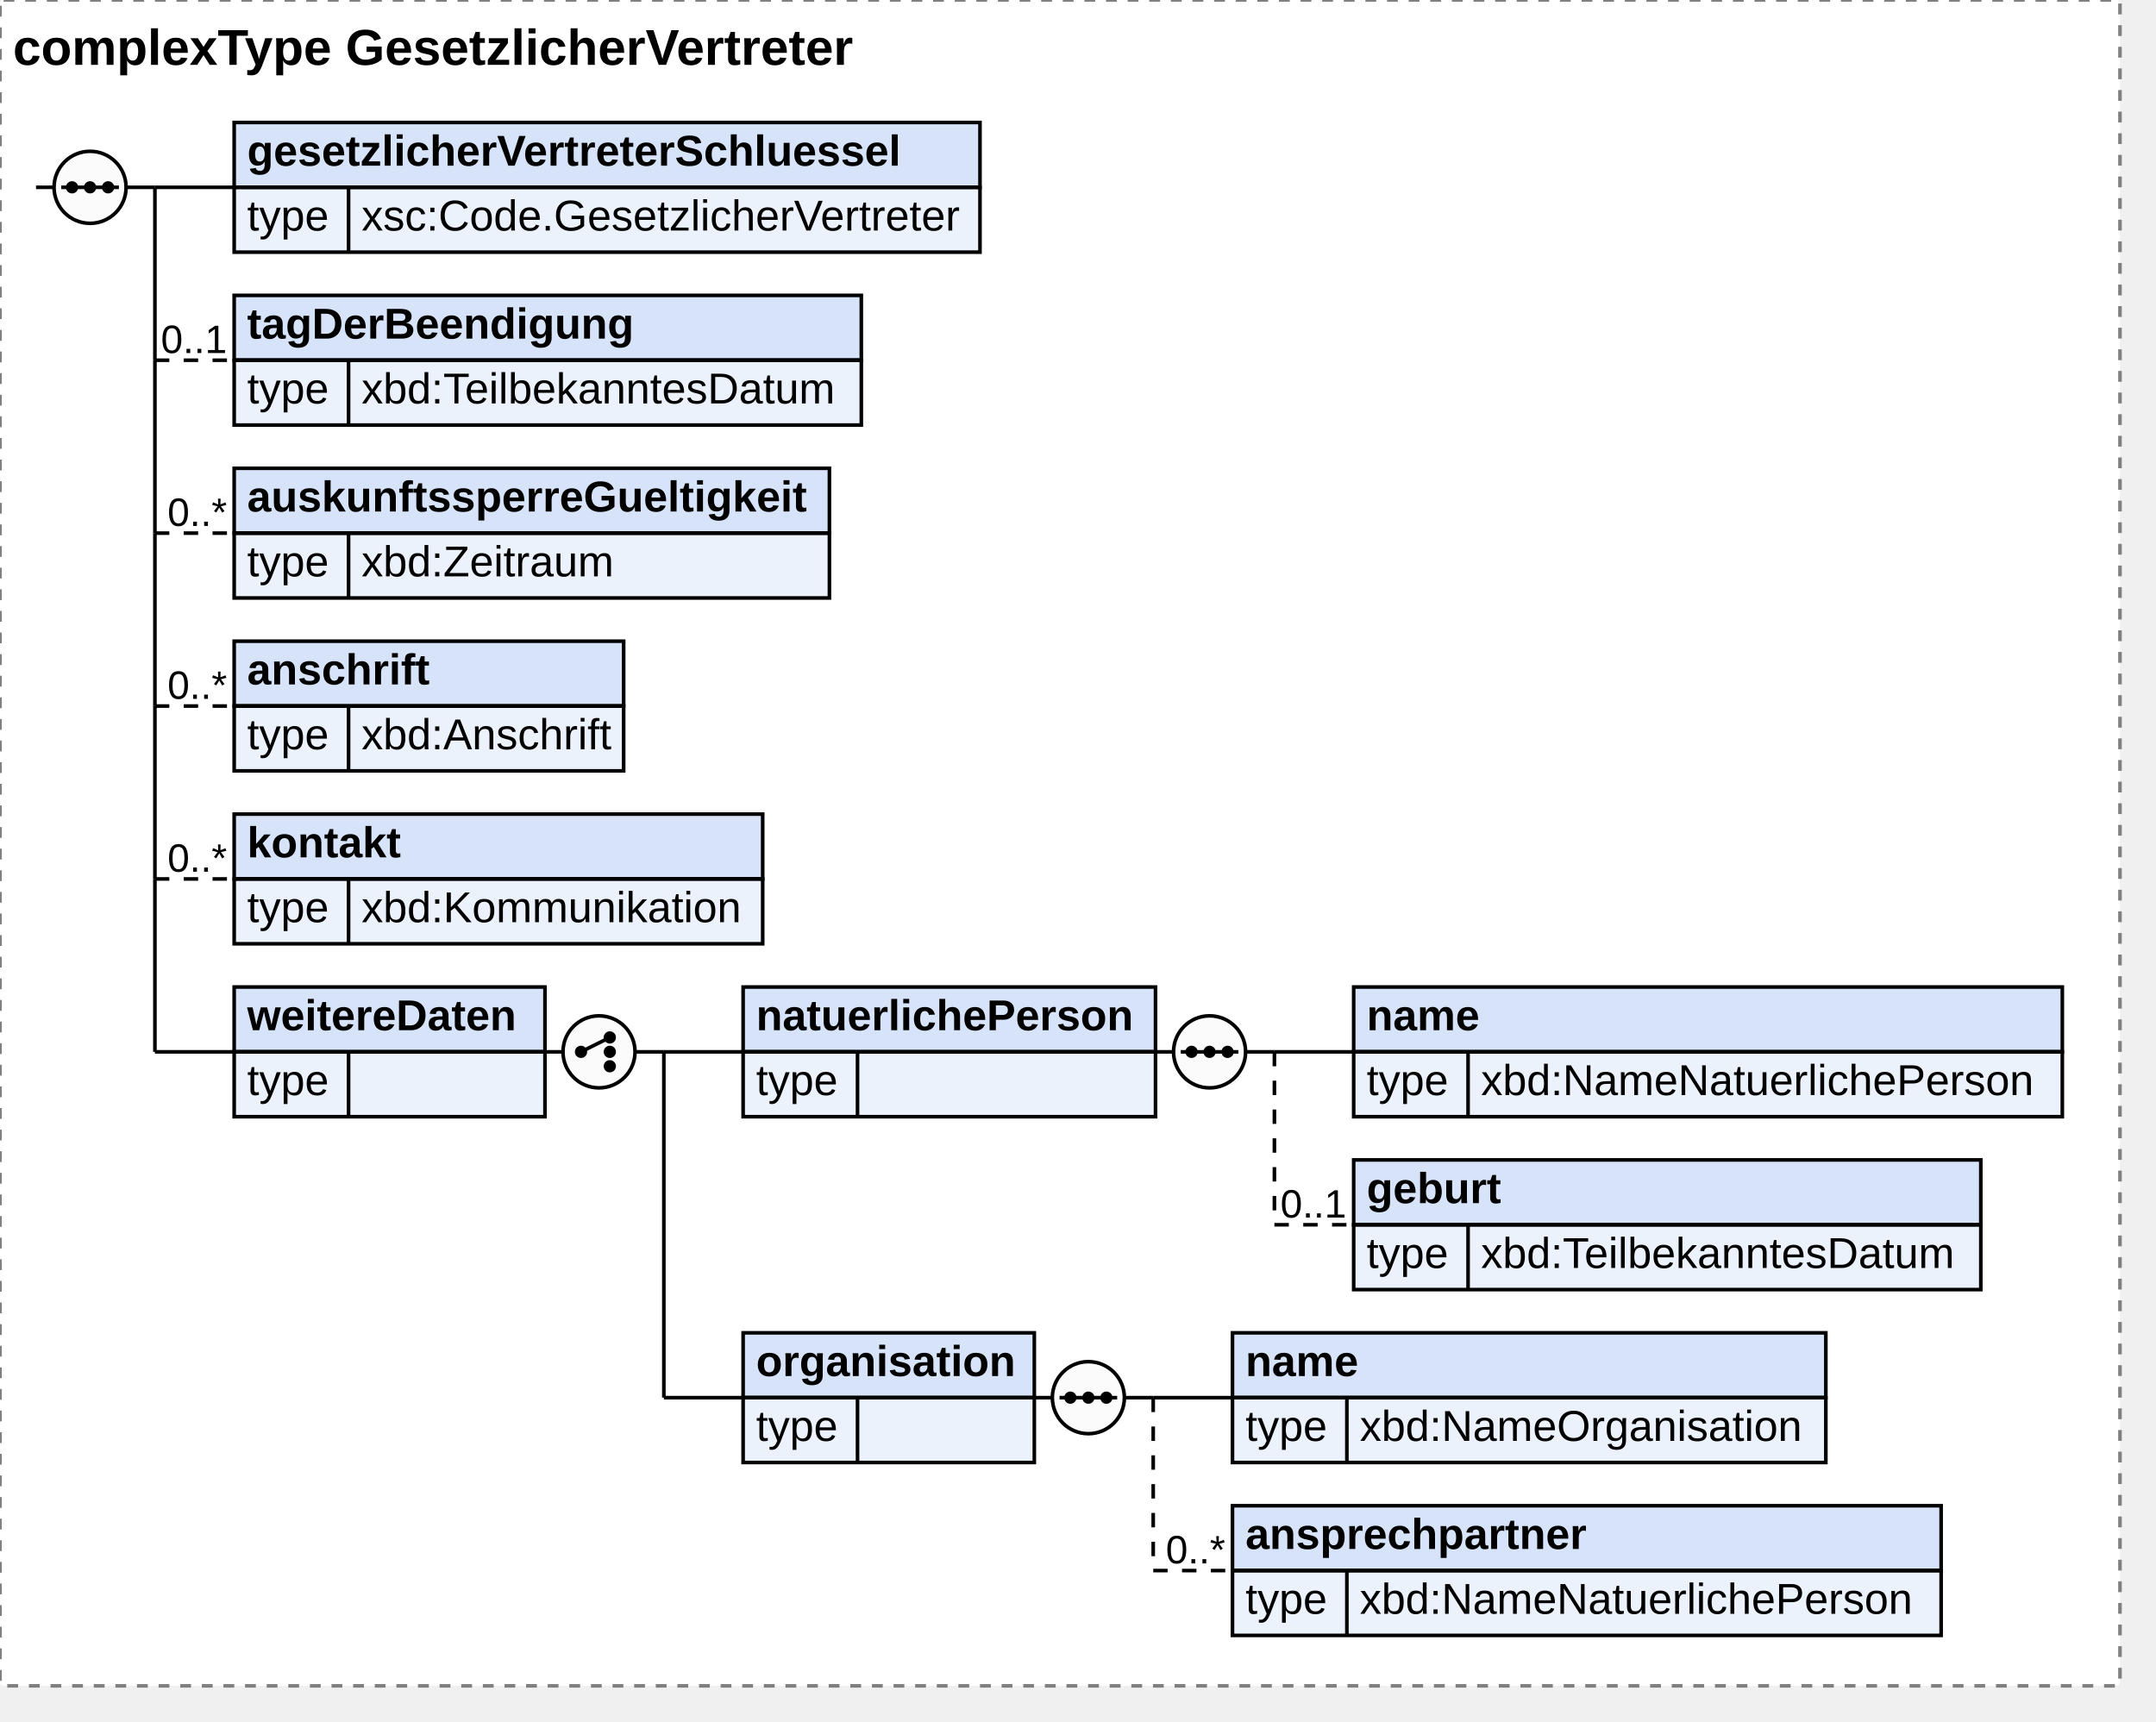
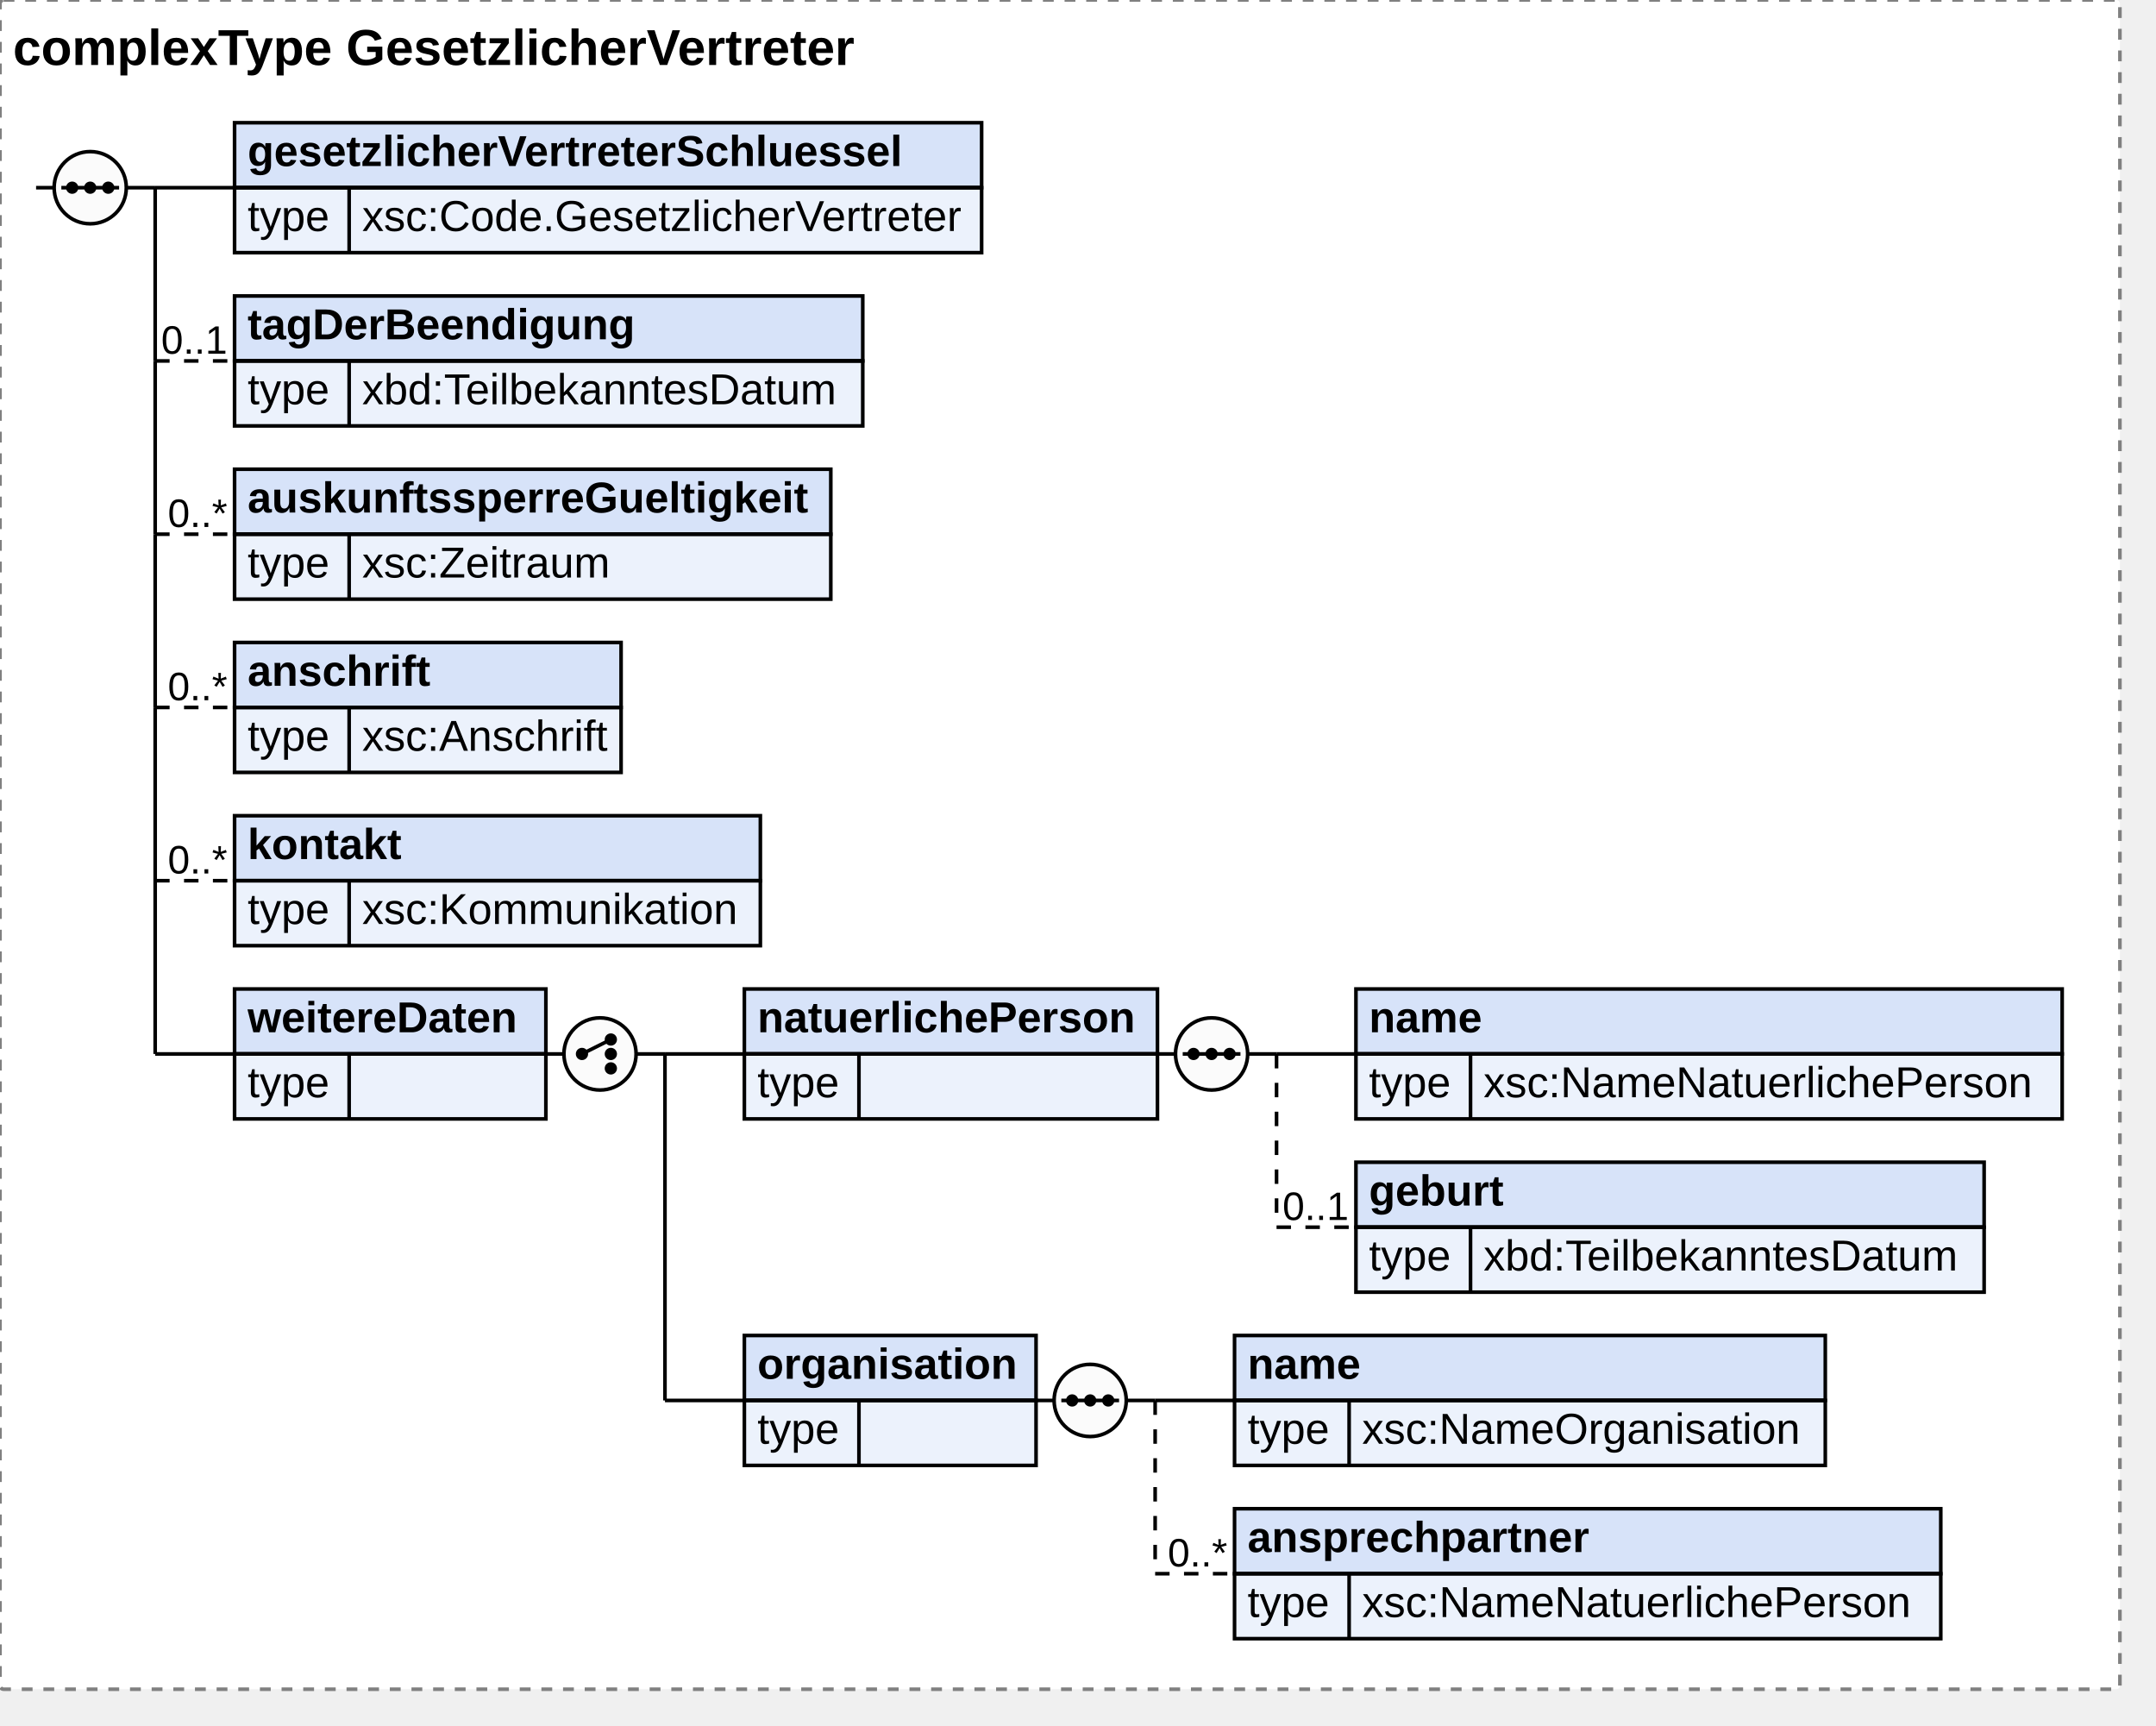
- <svg xmlns="http://www.w3.org/2000/svg" width="598.444" height="478">
+ <svg xmlns="http://www.w3.org/2000/svg" width="597.444" height="478">
  <defs>
    <style type="text/css">
                        text {
                            font-family: 'Arial';
                            fill: black;
                        }
                        text.at {
                            font-family: 'Arial';
                            fill: rgb(242, 152, 0);
                        }
                        line {
                            stroke: black;
                        }
                        line.type-structure {
                            stroke: black;
                        }
                        line.type-structure-optional {
                            stroke: black;
                            stroke-dasharray: 4, 4;
                        }
                        rect.attribute-upper {
                            stroke: black;
                            fill: rgb(255, 239, 211);
                        }
                        rect.element-upper {
                            stroke: black;
                            fill: rgb(215, 227, 249);
                        }
                        rect.element-lower {
                            stroke: black;
                            fill: rgb(236, 242, 252);
                        }
                        a text {
                            fill: black;
                        } 
                    </style>
  </defs>
-   <rect width="588.444" height="468" stroke-dasharray="3,3" rx="1" ry="1" style="stroke: grey;fill: white;" />
+   <rect width="587.444" height="468" stroke-dasharray="3,3" rx="1" ry="1" style="stroke: grey;fill: white;" />
  <text font-size="14" x="3.6" y="18" font-weight="bold">complexType GesetzlicherVertreter</text>
  <g transform="translate(10,34)">
    <g transform="translate(55,0)">
      <rect width="207.016" height="18" class="element-upper" />
      <rect width="207.016" height="18" y="18" class="element-lower" />
      <text font-size="12" x="3.6" y="12" font-weight="bold">gesetzlicherVertreterSchluessel</text>
      <line x1="0" y1="18" x2="207.016" y2="18" />
      <text font-size="12" fill="grey" x="3.6" y="30">type</text>
      <line x1="31.753" y1="18" x2="31.753" y2="36" />
      <text font-size="12" x="35.353" y="30">xsc:Code.GesetzlicherVertreter</text>
      <g transform="translate(207.0156,0)" />
    </g>
    <line x1="33" y1="18" x2="55" y2="18" class="type-structure-required" />
    <text font-size="11" fill="black" x="53" y="16" text-anchor="end" />
    <line x1="33" y1="18" x2="33" y2="18" class="type-structure-required" />
    <g transform="translate(55,48)">
      <rect width="174.078" height="18" class="element-upper" />
      <rect width="174.078" height="18" y="18" class="element-lower" />
      <text font-size="12" x="3.6" y="12" font-weight="bold">tagDerBeendigung</text>
      <line x1="0" y1="18" x2="174.078" y2="18" />
      <text font-size="12" fill="grey" x="3.6" y="30">type</text>
      <line x1="31.753" y1="18" x2="31.753" y2="36" />
      <text font-size="12" x="35.353" y="30">xbd:TeilbekanntesDatum</text>
      <g transform="translate(174.0781,0)" />
    </g>
    <line x1="33" y1="66" x2="55" y2="66" class="type-structure-optional" />
    <text font-size="11" fill="black" x="53" y="64" text-anchor="end">0..1</text>
    <line x1="33" y1="18" x2="33" y2="66" class="type-structure-required" />
    <g transform="translate(55,96)">
      <rect width="165.222" height="18" class="element-upper" />
      <rect width="165.222" height="18" y="18" class="element-lower" />
      <text font-size="12" x="3.6" y="12" font-weight="bold">auskunftssperreGueltigkeit</text>
      <line x1="0" y1="18" x2="165.222" y2="18" />
      <text font-size="12" fill="grey" x="3.6" y="30">type</text>
      <line x1="31.753" y1="18" x2="31.753" y2="36" />
-       <text font-size="12" x="35.353" y="30">xbd:Zeitraum</text>
+       <text font-size="12" x="35.353" y="30">xsc:Zeitraum</text>
      <g transform="translate(165.2219,0)" />
    </g>
    <line x1="33" y1="114" x2="55" y2="114" class="type-structure-optional" />
    <text font-size="11" fill="black" x="53" y="112" text-anchor="end">0..*</text>
    <line x1="33" y1="66" x2="33" y2="114" class="type-structure-required" />
    <g transform="translate(55,144)">
-       <rect width="108.109" height="18" class="element-upper" />
-       <rect width="108.109" height="18" y="18" class="element-lower" />
+       <rect width="107.109" height="18" class="element-upper" />
+       <rect width="107.109" height="18" y="18" class="element-lower" />
      <text font-size="12" x="3.6" y="12" font-weight="bold">anschrift</text>
-       <line x1="0" y1="18" x2="108.109" y2="18" />
-       <text font-size="12" fill="grey" x="3.6" y="30">type</text>
-       <line x1="31.753" y1="18" x2="31.753" y2="36" />
-       <text font-size="12" x="35.353" y="30">xbd:Anschrift</text>
-       <g transform="translate(108.1094,0)" />
+       <line x1="0" y1="18" x2="107.109" y2="18" />
+       <text font-size="12" fill="grey" x="3.6" y="30">type</text>
+       <line x1="31.753" y1="18" x2="31.753" y2="36" />
+       <text font-size="12" x="35.353" y="30">xsc:Anschrift</text>
+       <g transform="translate(107.1094,0)" />
    </g>
    <line x1="33" y1="162" x2="55" y2="162" class="type-structure-optional" />
    <text font-size="11" fill="black" x="53" y="160" text-anchor="end">0..*</text>
    <line x1="33" y1="114" x2="33" y2="162" class="type-structure-required" />
    <g transform="translate(55,192)">
-       <rect width="146.703" height="18" class="element-upper" />
-       <rect width="146.703" height="18" y="18" class="element-lower" />
+       <rect width="145.703" height="18" class="element-upper" />
+       <rect width="145.703" height="18" y="18" class="element-lower" />
      <text font-size="12" x="3.6" y="12" font-weight="bold">kontakt</text>
-       <line x1="0" y1="18" x2="146.703" y2="18" />
-       <text font-size="12" fill="grey" x="3.6" y="30">type</text>
-       <line x1="31.753" y1="18" x2="31.753" y2="36" />
-       <text font-size="12" x="35.353" y="30">xbd:Kommunikation</text>
-       <g transform="translate(146.7031,0)" />
+       <line x1="0" y1="18" x2="145.703" y2="18" />
+       <text font-size="12" fill="grey" x="3.6" y="30">type</text>
+       <line x1="31.753" y1="18" x2="31.753" y2="36" />
+       <text font-size="12" x="35.353" y="30">xsc:Kommunikation</text>
+       <g transform="translate(145.7031,0)" />
    </g>
    <line x1="33" y1="210" x2="55" y2="210" class="type-structure-optional" />
    <text font-size="11" fill="black" x="53" y="208" text-anchor="end">0..*</text>
    <line x1="33" y1="162" x2="33" y2="210" class="type-structure-required" />
    <g transform="translate(55,240)">
      <rect width="86.269" height="18" class="element-upper" />
      <rect width="86.269" height="18" y="18" class="element-lower" />
      <text font-size="12" x="3.6" y="12" font-weight="bold">weitereDaten</text>
      <line x1="0" y1="18" x2="86.269" y2="18" />
      <text font-size="12" fill="grey" x="3.6" y="30">type</text>
      <line x1="31.753" y1="18" x2="31.753" y2="36" />
      <g transform="translate(86.26875,0)">
        <g transform="translate(55,0)">
          <rect width="114.472" height="18" class="element-upper" />
          <rect width="114.472" height="18" y="18" class="element-lower" />
          <text font-size="12" x="3.6" y="12" font-weight="bold">natuerlichePerson</text>
          <line x1="0" y1="18" x2="114.472" y2="18" />
          <text font-size="12" fill="grey" x="3.6" y="30">type</text>
          <line x1="31.753" y1="18" x2="31.753" y2="36" />
          <g transform="translate(114.4719,0)">
            <g transform="translate(55,0)">
-               <rect width="196.703" height="18" class="element-upper" />
-               <rect width="196.703" height="18" y="18" class="element-lower" />
+               <rect width="195.703" height="18" class="element-upper" />
+               <rect width="195.703" height="18" y="18" class="element-lower" />
              <text font-size="12" x="3.6" y="12" font-weight="bold">name</text>
-               <line x1="0" y1="18" x2="196.703" y2="18" />
-               <text font-size="12" fill="grey" x="3.6" y="30">type</text>
-               <line x1="31.753" y1="18" x2="31.753" y2="36" />
-               <text font-size="12" x="35.353" y="30">xbd:NameNatuerlichePerson</text>
-               <g transform="translate(196.7031,0)" />
+               <line x1="0" y1="18" x2="195.703" y2="18" />
+               <text font-size="12" fill="grey" x="3.6" y="30">type</text>
+               <line x1="31.753" y1="18" x2="31.753" y2="36" />
+               <text font-size="12" x="35.353" y="30">xsc:NameNatuerlichePerson</text>
+               <g transform="translate(195.7031,0)" />
            </g>
            <line x1="33" y1="18" x2="55" y2="18" class="type-structure-required" />
            <text font-size="11" fill="black" x="53" y="16" text-anchor="end" />
            <line x1="33" y1="18" x2="33" y2="18" class="type-structure-required" />
            <g transform="translate(55,48)">
              <rect width="174.078" height="18" class="element-upper" />
              <rect width="174.078" height="18" y="18" class="element-lower" />
              <text font-size="12" x="3.6" y="12" font-weight="bold">geburt</text>
              <line x1="0" y1="18" x2="174.078" y2="18" />
              <text font-size="12" fill="grey" x="3.6" y="30">type</text>
              <line x1="31.753" y1="18" x2="31.753" y2="36" />
              <text font-size="12" x="35.353" y="30">xbd:TeilbekanntesDatum</text>
              <g transform="translate(174.0781,0)" />
            </g>
            <line x1="33" y1="66" x2="55" y2="66" class="type-structure-optional" />
            <text font-size="11" fill="black" x="53" y="64" text-anchor="end">0..1</text>
            <line x1="33" y1="18" x2="33" y2="66" class="type-structure-optional" />
            <circle cx="15" cy="18" r="10" stroke="black" fill="rgb(251, 251, 251)" />
            <line x1="0" y1="18" x2="5" y2="18" class="type-structure-required" />
            <line x1="25" y1="18" x2="33" y2="18" class="type-structure-required" />
            <circle cx="10" cy="18" r="1.2" stroke="black" fill="black" />
            <circle cx="15" cy="18" r="1.2" stroke="black" fill="black" />
            <circle cx="20" cy="18" r="1.2" stroke="black" fill="black" />
            <line x1="7" y1="18" x2="23" y2="18" />
          </g>
        </g>
        <line x1="33" y1="18" x2="55" y2="18" class="type-structure-required" />
        <text font-size="11" fill="black" x="53" y="16" text-anchor="end" />
        <line x1="33" y1="18" x2="33" y2="18" class="type-structure-required" />
        <g transform="translate(55,96)">
          <rect width="80.831" height="18" class="element-upper" />
          <rect width="80.831" height="18" y="18" class="element-lower" />
          <text font-size="12" x="3.6" y="12" font-weight="bold">organisation</text>
          <line x1="0" y1="18" x2="80.831" y2="18" />
          <text font-size="12" fill="grey" x="3.6" y="30">type</text>
          <line x1="31.753" y1="18" x2="31.753" y2="36" />
          <g transform="translate(80.83125,0)">
            <g transform="translate(55,0)">
-               <rect width="164.703" height="18" class="element-upper" />
-               <rect width="164.703" height="18" y="18" class="element-lower" />
+               <rect width="163.703" height="18" class="element-upper" />
+               <rect width="163.703" height="18" y="18" class="element-lower" />
              <text font-size="12" x="3.6" y="12" font-weight="bold">name</text>
-               <line x1="0" y1="18" x2="164.703" y2="18" />
-               <text font-size="12" fill="grey" x="3.6" y="30">type</text>
-               <line x1="31.753" y1="18" x2="31.753" y2="36" />
-               <text font-size="12" x="35.353" y="30">xbd:NameOrganisation</text>
-               <g transform="translate(164.7031,0)" />
+               <line x1="0" y1="18" x2="163.703" y2="18" />
+               <text font-size="12" fill="grey" x="3.6" y="30">type</text>
+               <line x1="31.753" y1="18" x2="31.753" y2="36" />
+               <text font-size="12" x="35.353" y="30">xsc:NameOrganisation</text>
+               <g transform="translate(163.7031,0)" />
            </g>
            <line x1="33" y1="18" x2="55" y2="18" class="type-structure-required" />
            <text font-size="11" fill="black" x="53" y="16" text-anchor="end" />
            <line x1="33" y1="18" x2="33" y2="18" class="type-structure-required" />
            <g transform="translate(55,48)">
-               <rect width="196.703" height="18" class="element-upper" />
-               <rect width="196.703" height="18" y="18" class="element-lower" />
+               <rect width="195.703" height="18" class="element-upper" />
+               <rect width="195.703" height="18" y="18" class="element-lower" />
              <text font-size="12" x="3.6" y="12" font-weight="bold">ansprechpartner</text>
-               <line x1="0" y1="18" x2="196.703" y2="18" />
-               <text font-size="12" fill="grey" x="3.6" y="30">type</text>
-               <line x1="31.753" y1="18" x2="31.753" y2="36" />
-               <text font-size="12" x="35.353" y="30">xbd:NameNatuerlichePerson</text>
-               <g transform="translate(196.7031,0)" />
+               <line x1="0" y1="18" x2="195.703" y2="18" />
+               <text font-size="12" fill="grey" x="3.6" y="30">type</text>
+               <line x1="31.753" y1="18" x2="31.753" y2="36" />
+               <text font-size="12" x="35.353" y="30">xsc:NameNatuerlichePerson</text>
+               <g transform="translate(195.7031,0)" />
            </g>
            <line x1="33" y1="66" x2="55" y2="66" class="type-structure-optional" />
            <text font-size="11" fill="black" x="53" y="64" text-anchor="end">0..*</text>
            <line x1="33" y1="18" x2="33" y2="66" class="type-structure-optional" />
            <circle cx="15" cy="18" r="10" stroke="black" fill="rgb(251, 251, 251)" />
            <line x1="0" y1="18" x2="5" y2="18" class="type-structure-required" />
            <line x1="25" y1="18" x2="33" y2="18" class="type-structure-required" />
            <circle cx="10" cy="18" r="1.2" stroke="black" fill="black" />
            <circle cx="15" cy="18" r="1.2" stroke="black" fill="black" />
            <circle cx="20" cy="18" r="1.2" stroke="black" fill="black" />
            <line x1="7" y1="18" x2="23" y2="18" />
          </g>
        </g>
        <line x1="33" y1="114" x2="55" y2="114" class="type-structure-required" />
        <text font-size="11" fill="black" x="53" y="112" text-anchor="end" />
        <line x1="33" y1="18" x2="33" y2="114" class="type-structure-required" />
        <circle cx="15" cy="18" r="10" stroke="black" fill="rgb(251, 251, 251)" />
        <line x1="0" y1="18" x2="5" y2="18" class="type-structure-required" />
        <line x1="25" y1="18" x2="33" y2="18" class="type-structure-required" />
        <circle cx="10" cy="18" r="1.2" stroke="black" fill="black" />
        <circle cx="18" cy="14" r="1.2" stroke="black" fill="black" />
        <circle cx="18" cy="18" r="1.2" stroke="black" fill="black" />
        <circle cx="18" cy="22" r="1.2" stroke="black" fill="black" />
        <line x1="10" y1="18" x2="18" y2="14" />
      </g>
    </g>
    <line x1="33" y1="258" x2="55" y2="258" class="type-structure-required" />
    <text font-size="11" fill="black" x="53" y="256" text-anchor="end" />
    <line x1="33" y1="210" x2="33" y2="258" class="type-structure-required" />
    <circle cx="15" cy="18" r="10" stroke="black" fill="rgb(251, 251, 251)" />
    <line x1="0" y1="18" x2="5" y2="18" class="type-structure-required" />
    <line x1="25" y1="18" x2="33" y2="18" class="type-structure-required" />
    <circle cx="10" cy="18" r="1.2" stroke="black" fill="black" />
    <circle cx="15" cy="18" r="1.2" stroke="black" fill="black" />
    <circle cx="20" cy="18" r="1.2" stroke="black" fill="black" />
    <line x1="7" y1="18" x2="23" y2="18" />
  </g>
</svg>
